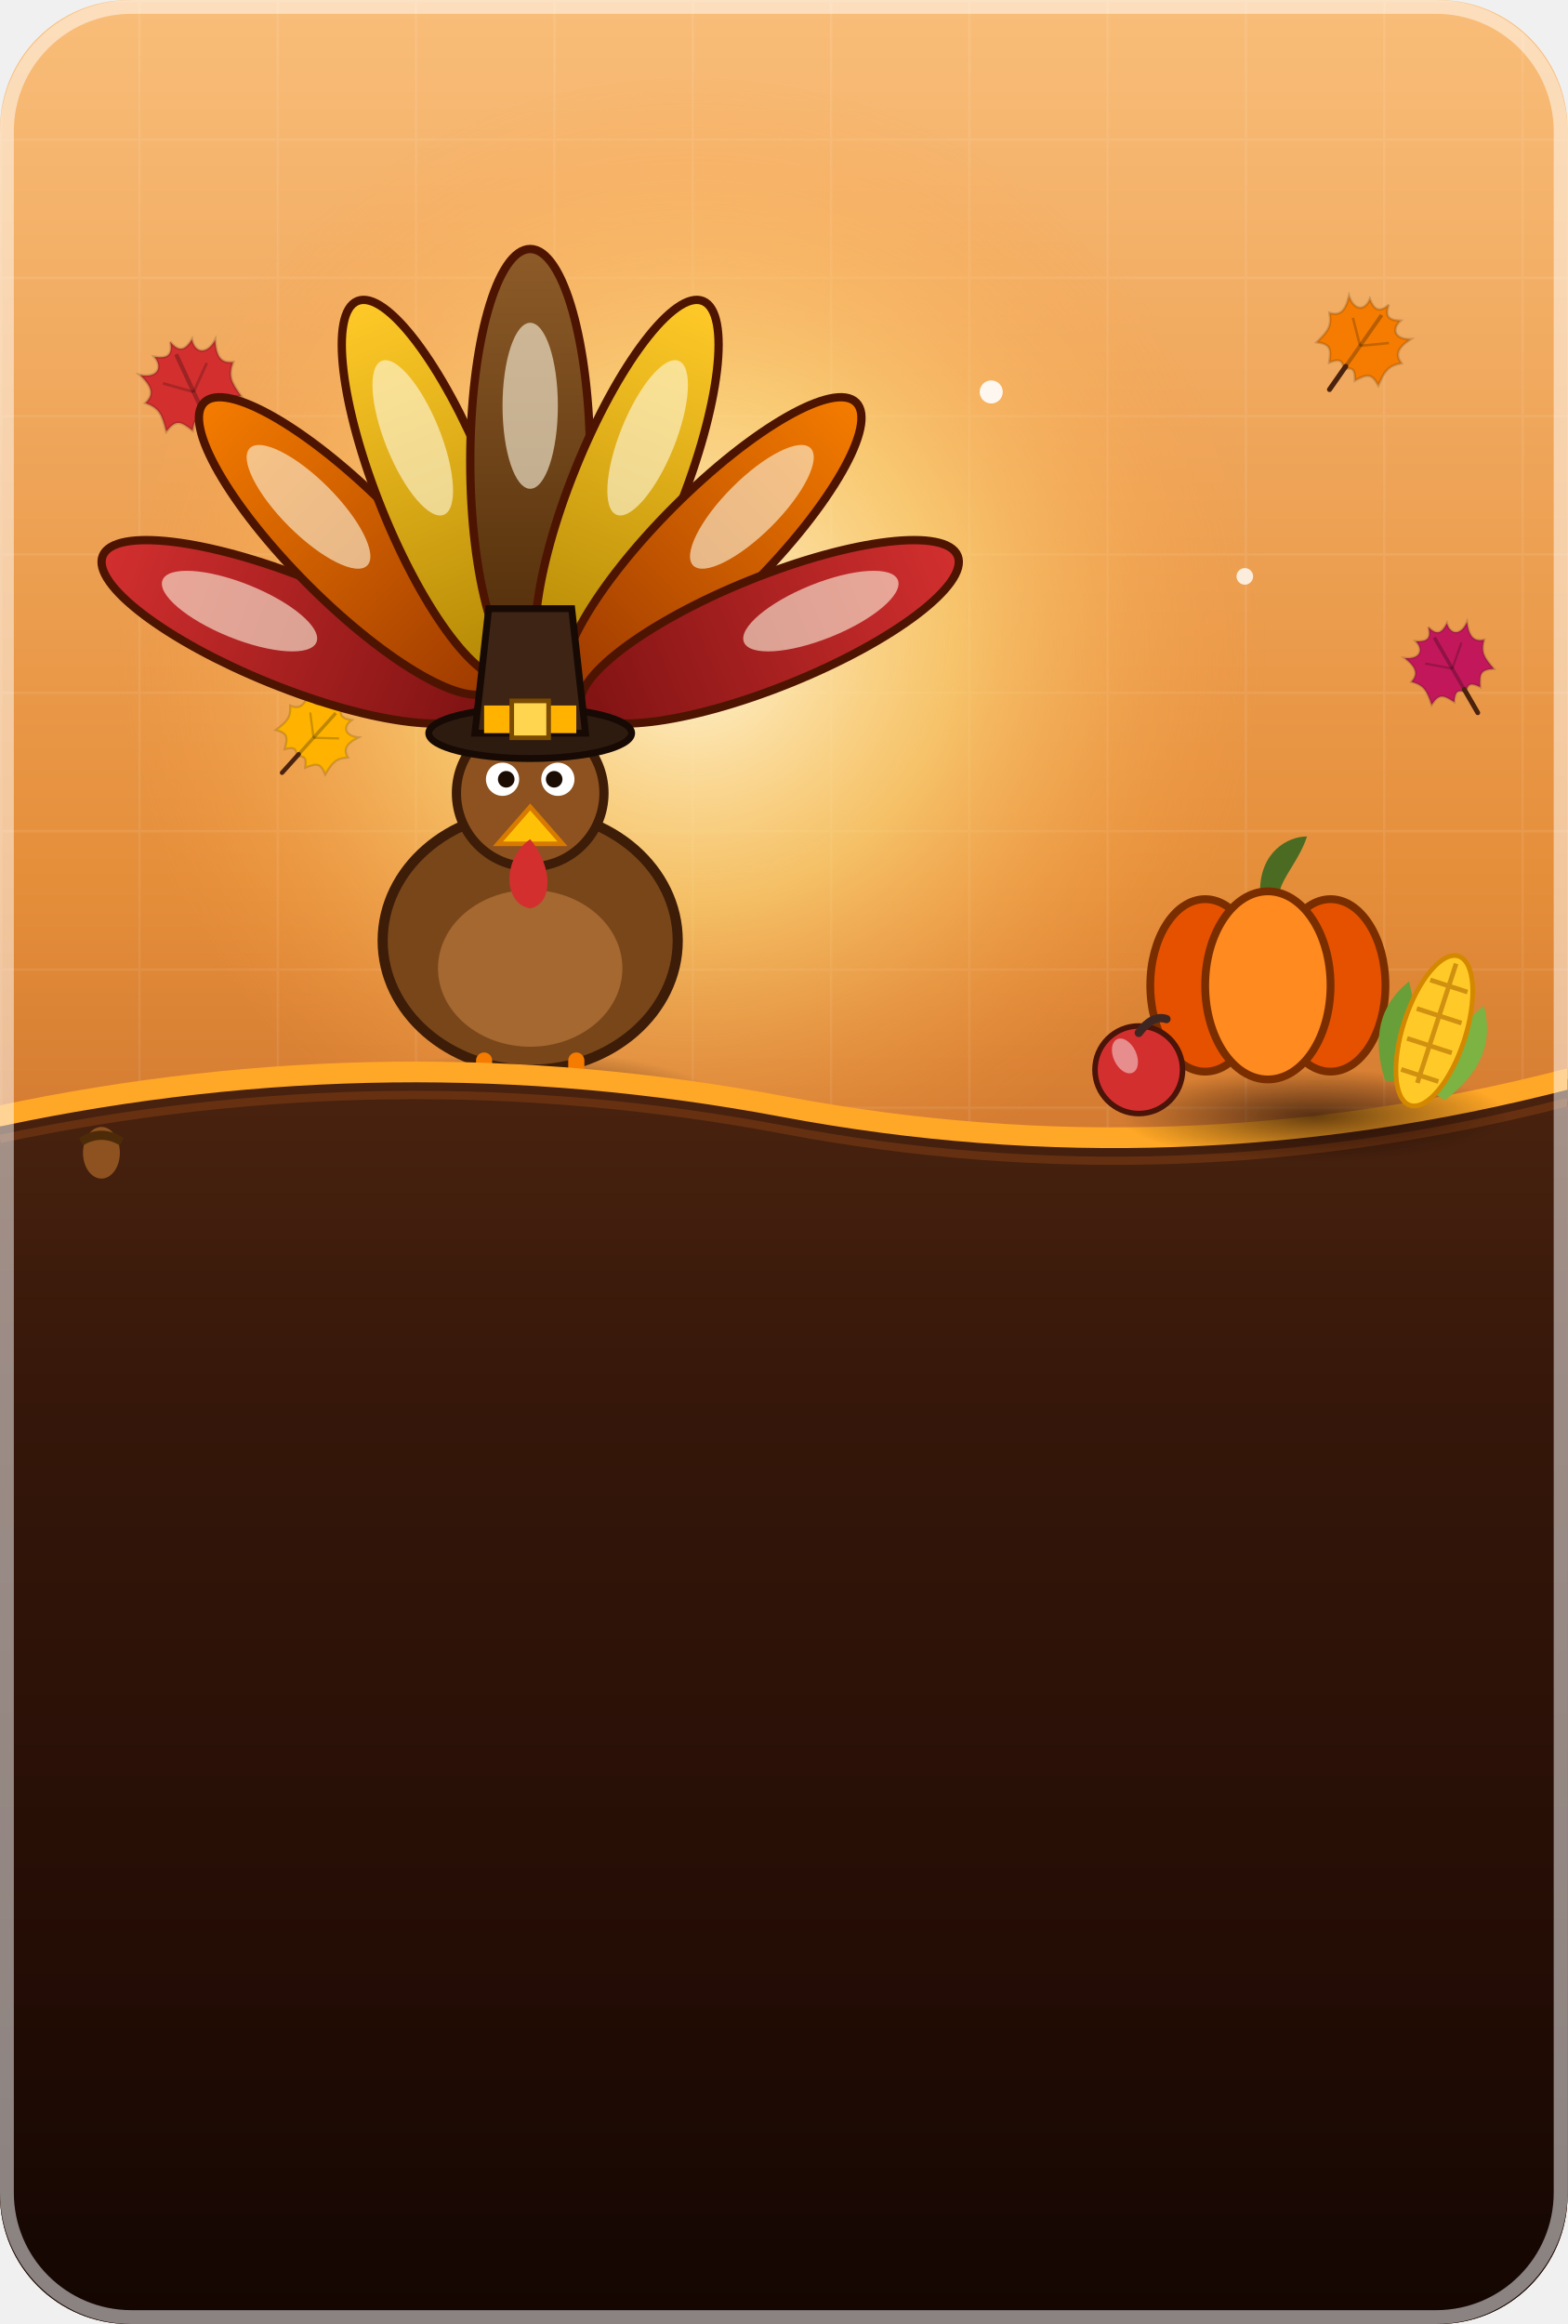
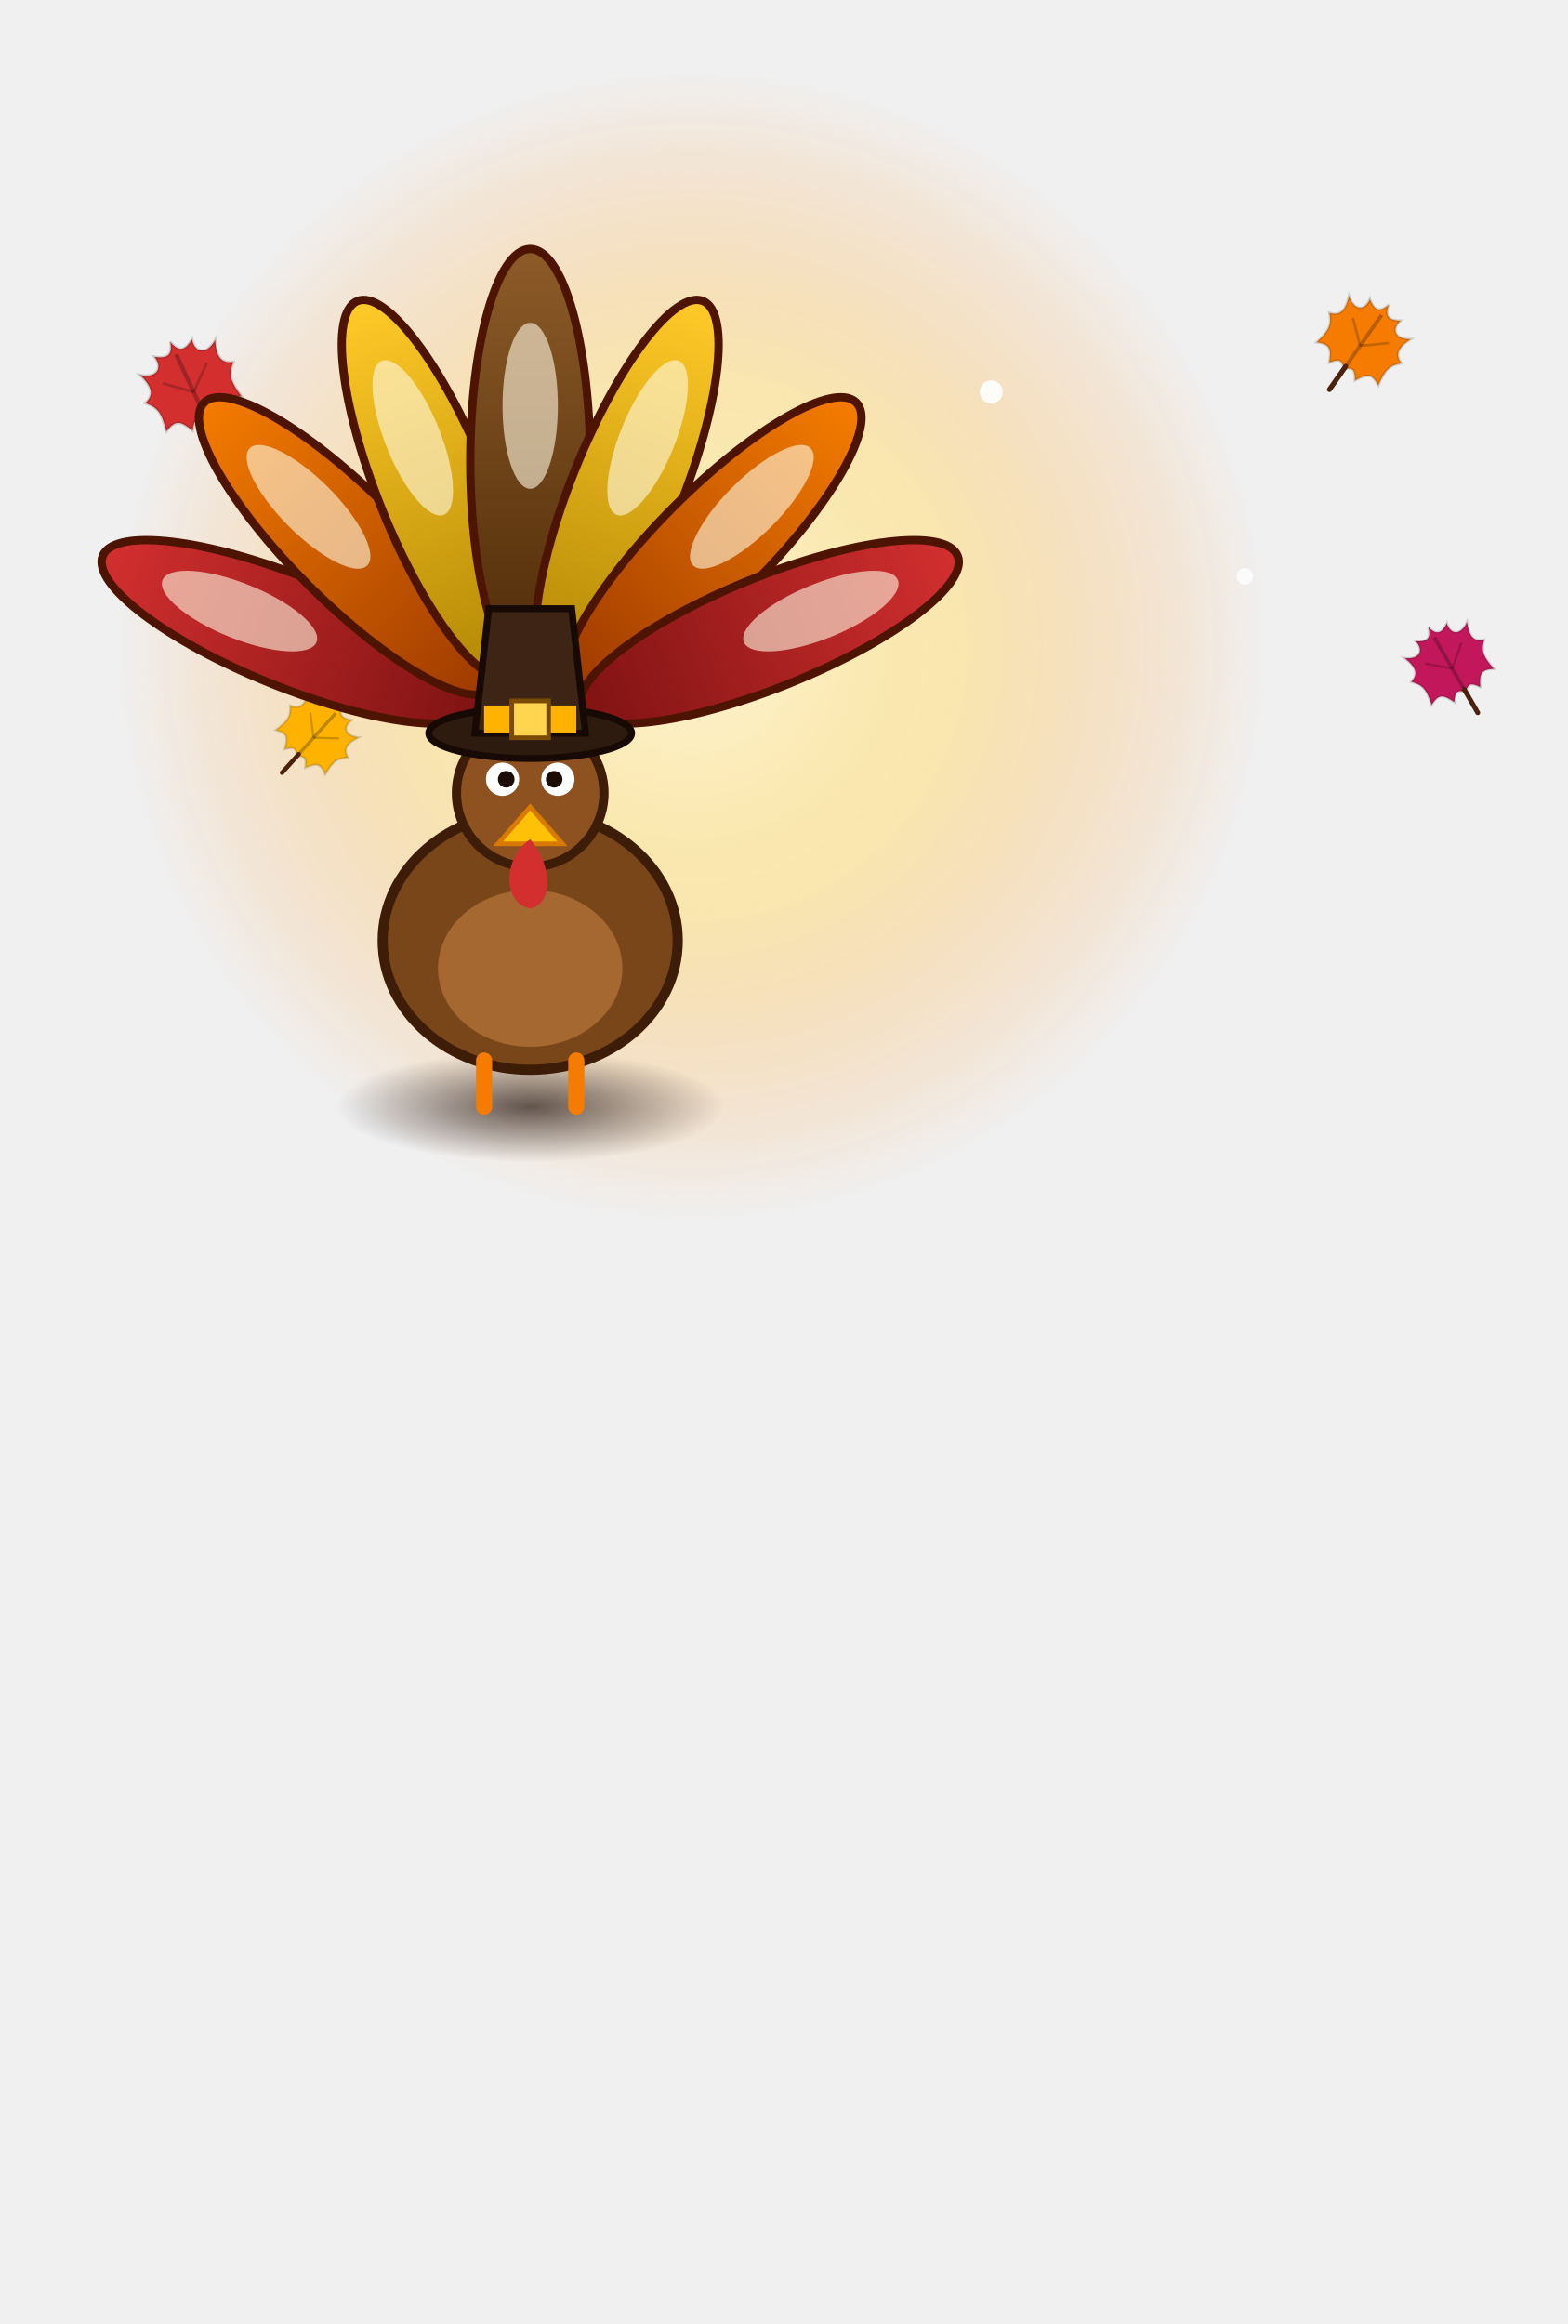
<svg xmlns="http://www.w3.org/2000/svg" viewBox="0 0 340 504" width="340" height="504">
  <defs>
    <clipPath id="cardClip">
      <rect width="340" height="504" rx="28" />
    </clipPath>
-     <linearGradient id="bg_thanksgiving" x1="0" y1="0" x2="0" y2="1">
-       <stop offset="0" stop-color="#F9BE7A" />
-       <stop offset="0.38" stop-color="#E58E3A" />
-       <stop offset="0.75" stop-color="#A84C1C" />
-       <stop offset="1" stop-color="#54220E" />
-     </linearGradient>
-     <pattern id="grid" width="30" height="30" patternUnits="userSpaceOnUse">
-       <path d="M 30 0 L 0 0 0 30" fill="none" stroke="#FFFFFF" stroke-width="1" opacity="0.08" />
-     </pattern>
    <radialGradient id="thanksGlow" cx="50%" cy="50%" r="50%">
      <stop offset="0" stop-color="#FFF5D6" stop-opacity="1" />
      <stop offset="0.45" stop-color="#FFE082" stop-opacity="0.6" />
      <stop offset="1" stop-color="#FF9E42" stop-opacity="0" />
    </radialGradient>
-     <linearGradient id="thanksgivingTable" x1="0" y1="0" x2="0" y2="1">
-       <stop offset="0" stop-color="#4A230F" />
-       <stop offset="0.25" stop-color="#36170A" />
-       <stop offset="0.7" stop-color="#240D05" />
-       <stop offset="1" stop-color="#140602" />
-     </linearGradient>
    <linearGradient id="featherRed" x1="0" y1="0" x2="0" y2="1">
      <stop offset="0" stop-color="#D32F2F" />
      <stop offset="1" stop-color="#801313" />
    </linearGradient>
    <linearGradient id="featherOrange" x1="0" y1="0" x2="0" y2="1">
      <stop offset="0" stop-color="#F57C00" />
      <stop offset="1" stop-color="#9E3A00" />
    </linearGradient>
    <linearGradient id="featherGold" x1="0" y1="0" x2="0" y2="1">
      <stop offset="0" stop-color="#FFCA28" />
      <stop offset="1" stop-color="#B28704" />
    </linearGradient>
    <linearGradient id="featherBrown" x1="0" y1="0" x2="0" y2="1">
      <stop offset="0" stop-color="#8D5B28" />
      <stop offset="1" stop-color="#4E2B08" />
    </linearGradient>
    <radialGradient id="tableShadow" cx="50%" cy="50%" r="50%">
      <stop offset="0" stop-color="#140602" stop-opacity="0.65" />
      <stop offset="1" stop-color="#140602" stop-opacity="0" />
    </radialGradient>
    <g id="thanks_maple_leaf">
      <path d="M 0 -16                 C 1 -12, 3 -12, 6 -14 C 5 -10, 8 -8, 12 -11 C 10 -6, 11 -4, 14 -3                 C 11 0, 11 2, 12 7 C 8 5, 7 6, 5 10 C 3 7, 2 7, 0 9                 C -2 7, -3 7, -5 10 C -7 6, -8 5, -12 7 C -11 2, -11 0, -14 -3                 C -11 -4, -10 -6, -12 -11 C -8 -8, -5 -10, -6 -14 C -3 -12, -1 -12, 0 -16 Z" stroke="#000000" stroke-opacity="0.15" stroke-width="0.8" />
      <line x1="0" y1="-12" x2="0" y2="10" stroke="#000000" stroke-opacity="0.25" stroke-width="1.2" />
      <line x1="0" y1="0" x2="7" y2="-6" stroke="#000000" stroke-opacity="0.2" stroke-width="0.8" />
      <line x1="0" y1="0" x2="-7" y2="-6" stroke="#000000" stroke-opacity="0.2" stroke-width="0.8" />
      <line x1="0" y1="8" x2="0" y2="17" stroke="#4A220D" stroke-width="1.6" stroke-linecap="round" />
    </g>
  </defs>
  <g clip-path="url(#cardClip)">
-     <rect width="340" height="504" fill="url(#bg_thanksgiving)" />
-     <rect width="340" height="504" fill="url(#grid)" />
    <circle cx="150" cy="140" r="125" fill="url(#thanksGlow)" />
    <g transform="translate(42, 85) rotate(-25) scale(0.75)" fill="#D32F2F">
      <use href="#thanks_maple_leaf" />
    </g>
    <g transform="translate(295, 75) rotate(35) scale(0.68)" fill="#F57C00">
      <use href="#thanks_maple_leaf" />
    </g>
    <g transform="translate(68, 160) rotate(42) scale(0.6)" fill="#FFB300">
      <use href="#thanks_maple_leaf" />
    </g>
    <g transform="translate(315, 145) rotate(-30) scale(0.65)" fill="#C2185B">
      <use href="#thanks_maple_leaf" />
    </g>
    <circle cx="95" cy="105" r="2.2" fill="#FFFFFF" opacity="0.85" />
    <circle cx="215" cy="85" r="2.5" fill="#FFFFFF" opacity="0.9" />
    <circle cx="270" cy="125" r="1.8" fill="#FFFFFF" opacity="0.8" />
    <g transform="translate(115, 158)">
      <ellipse cx="0" cy="82" rx="42" ry="12" fill="url(#tableShadow)" />
      <g transform="rotate(-68)">
        <ellipse cx="0" cy="-56" rx="12" ry="44" fill="url(#featherRed)" stroke="#4E1402" stroke-width="1.8" />
        <ellipse cx="0" cy="-68" rx="6" ry="18" fill="#FFF8E1" opacity="0.6" />
      </g>
      <g transform="rotate(-45)">
        <ellipse cx="0" cy="-56" rx="12" ry="44" fill="url(#featherOrange)" stroke="#4E1402" stroke-width="1.8" />
        <ellipse cx="0" cy="-68" rx="6" ry="18" fill="#FFF8E1" opacity="0.6" />
      </g>
      <g transform="rotate(-22)">
        <ellipse cx="0" cy="-56" rx="12" ry="44" fill="url(#featherGold)" stroke="#4E1402" stroke-width="1.8" />
        <ellipse cx="0" cy="-68" rx="6" ry="18" fill="#FFF8E1" opacity="0.6" />
      </g>
      <g transform="rotate(0)">
        <ellipse cx="0" cy="-58" rx="13" ry="46" fill="url(#featherBrown)" stroke="#4E1402" stroke-width="1.8" />
        <ellipse cx="0" cy="-70" rx="6" ry="18" fill="#FFF8E1" opacity="0.6" />
      </g>
      <g transform="rotate(22)">
        <ellipse cx="0" cy="-56" rx="12" ry="44" fill="url(#featherGold)" stroke="#4E1402" stroke-width="1.8" />
        <ellipse cx="0" cy="-68" rx="6" ry="18" fill="#FFF8E1" opacity="0.6" />
      </g>
      <g transform="rotate(45)">
        <ellipse cx="0" cy="-56" rx="12" ry="44" fill="url(#featherOrange)" stroke="#4E1402" stroke-width="1.8" />
        <ellipse cx="0" cy="-68" rx="6" ry="18" fill="#FFF8E1" opacity="0.6" />
      </g>
      <g transform="rotate(68)">
        <ellipse cx="0" cy="-56" rx="12" ry="44" fill="url(#featherRed)" stroke="#4E1402" stroke-width="1.8" />
        <ellipse cx="0" cy="-68" rx="6" ry="18" fill="#FFF8E1" opacity="0.6" />
      </g>
      <ellipse cx="0" cy="46" rx="32" ry="28" fill="#79461A" stroke="#3D1D08" stroke-width="2.2" />
      <ellipse cx="0" cy="52" rx="20" ry="17" fill="#A46830" />
      <circle cx="0" cy="14" r="16" fill="#8D5220" stroke="#3D1D08" stroke-width="2" />
      <circle cx="-6" cy="11" r="3.6" fill="#FFFFFF" />
      <circle cx="-5.2" cy="11" r="1.8" fill="#1C0D04" />
      <circle cx="6" cy="11" r="3.6" fill="#FFFFFF" />
      <circle cx="5.2" cy="11" r="1.8" fill="#1C0D04" />
      <polygon points="0,17 -7,25 7,25" fill="#FFC107" stroke="#D87A00" stroke-width="1" />
      <path d="M 0 24 C -6 28 -6 38 0 39 C 5 38 5 30 0 24 Z" fill="#D32F2F" />
      <g transform="translate(0, -2)">
        <ellipse cx="0" cy="3" rx="22" ry="5.5" fill="#2E1B10" stroke="#170A04" stroke-width="1.5" />
        <polygon points="-12,3 12,3 9,-24 -9,-24" fill="#3D2415" stroke="#170A04" stroke-width="1.5" />
        <rect x="-10" y="-3" width="20" height="6" fill="#FFB300" />
        <rect x="-4" y="-4" width="8" height="8" fill="#FFD54F" stroke="#7A4B00" stroke-width="1" />
      </g>
      <line x1="-10" y1="72" x2="-10" y2="82" stroke="#F57C00" stroke-width="3.5" stroke-linecap="round" />
      <line x1="10" y1="72" x2="10" y2="82" stroke="#F57C00" stroke-width="3.5" stroke-linecap="round" />
    </g>
-     <path d="M 0 242 Q 85 224 170 240 T 340 234 L 340 504 L 0 504 Z" fill="url(#thanksgivingTable)" />
-     <path d="M 0 242 Q 85 224 170 240 T 340 234" fill="none" stroke="#FFA726" stroke-width="4.5" stroke-linecap="round" />
-     <path d="M 0 247 Q 85 229 170 245 T 340 239" fill="none" stroke="#8D4316" stroke-opacity="0.45" stroke-width="1.8" />
-     <g transform="translate(285, 230)">
-       <ellipse cx="0" cy="12" rx="42" ry="10" fill="url(#tableShadow)" />
-       <g transform="translate(-10, -18) scale(0.85)">
-         <path d="M -2 -22 C -2 -32 5 -36 10 -36 C 8 -30 4 -26 3 -22 Z" fill="#4B6B22" />
-         <ellipse cx="-16" cy="2" rx="14" ry="22" fill="#E65100" stroke="#7A2E00" stroke-width="2" />
-         <ellipse cx="16" cy="2" rx="14" ry="22" fill="#E65100" stroke="#7A2E00" stroke-width="2" />
-         <ellipse cx="0" cy="2" rx="16" ry="24" fill="#FF8A1F" stroke="#7A2E00" stroke-width="2" />
-       </g>
-       <g transform="translate(24, 0) rotate(18) scale(0.85)">
-         <path d="M -8 8 Q -18 -6 -10 -18 Q -4 -8 0 6 Z" fill="#689F38" />
-         <path d="M 8 8 Q 18 -6 10 -18 Q 4 -8 0 6 Z" fill="#7CB342" />
-         <ellipse cx="0" cy="-8" rx="8" ry="20" fill="#FFCA28" stroke="#D48800" stroke-width="1.2" />
-         <path d="M -5 -20 L 5 -20 M -6 -12 L 6 -12 M -6 -4 L 6 -4 M -5 4 L 5 4 M 0 -26 L 0 6" stroke="#B26A00" stroke-width="1.2" opacity="0.6" />
-       </g>
-       <g transform="translate(-38, 2)">
-         <circle cx="0" cy="0" r="9.5" fill="#D32F2F" stroke="#4A1408" stroke-width="1.2" />
-         <ellipse cx="-3" cy="-3" rx="2.5" ry="4" fill="#FFFFFF" opacity="0.45" transform="rotate(-25 -3 -3)" />
-         <path d="M 0 -8 Q 3 -12 6 -11" stroke="#3E2723" stroke-width="1.8" fill="none" stroke-linecap="round" />
-       </g>
-     </g>
-     <g transform="translate(22, 246) scale(0.8)">
-       <ellipse cx="0" cy="5" rx="5" ry="7" fill="#8D5220" />
-       <path d="M -6 1 Q 0 -3 6 1 L 5 3 Q 0 0 -5 3 Z" fill="#4E2B08" />
-     </g>
  </g>
-   <rect x="1.5" y="1.5" width="337" height="501" rx="27" fill="none" stroke="#FFFFFF" stroke-opacity="0.5" stroke-width="3" />
</svg>
